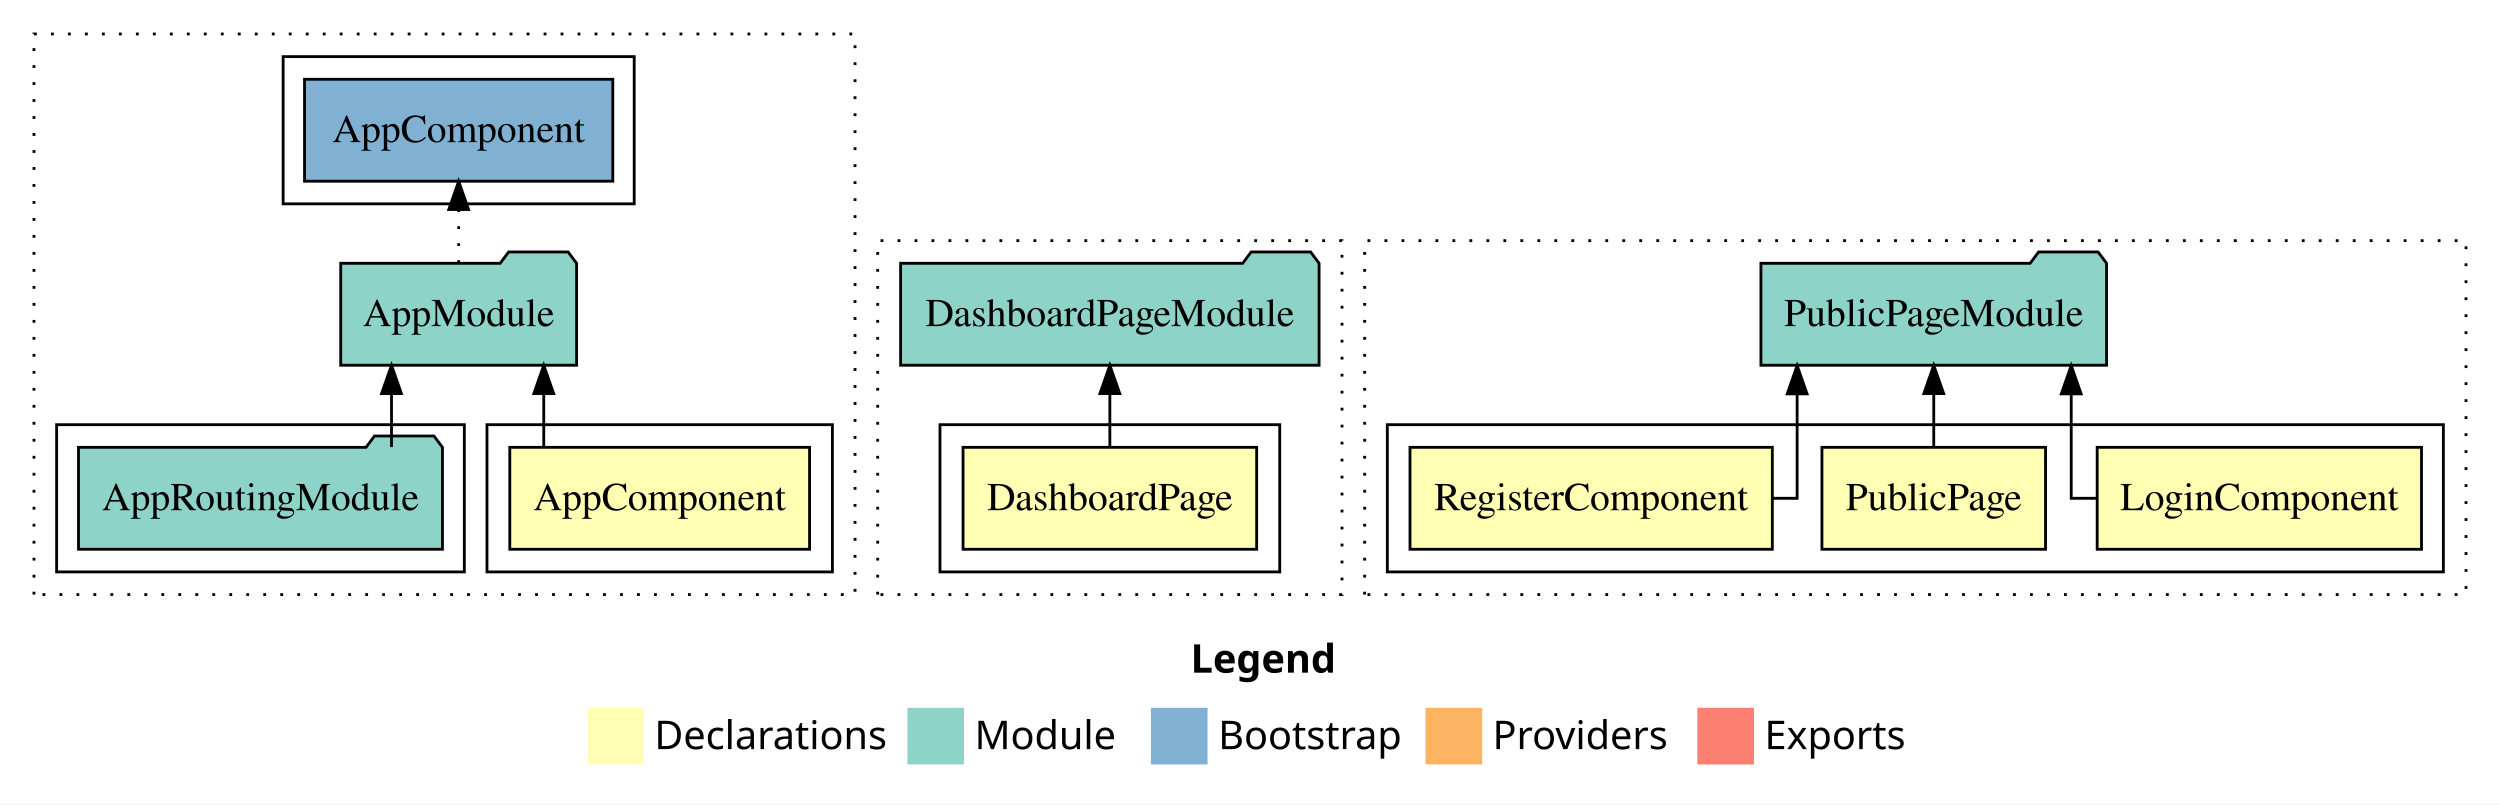
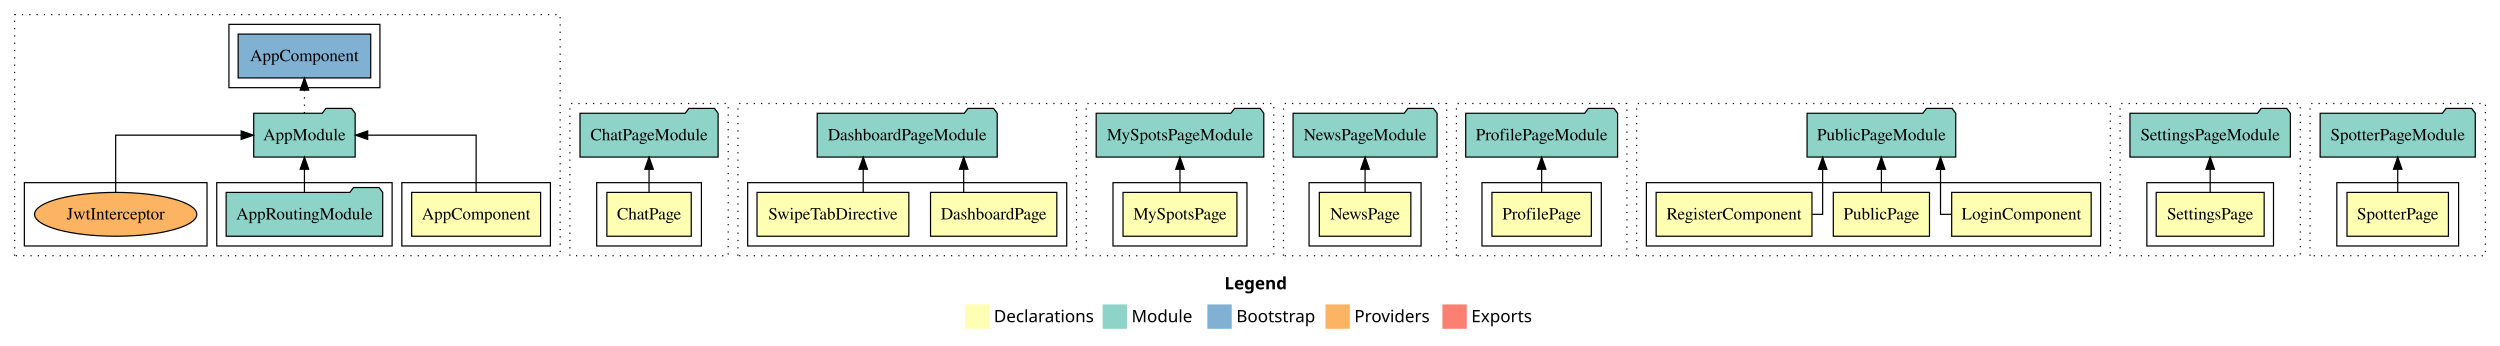
- <svg xmlns="http://www.w3.org/2000/svg" width="883pt" height="284pt" viewBox="0.00 0.00 883.00 284.00">
+ <svg xmlns="http://www.w3.org/2000/svg" width="2053pt" height="284pt" viewBox="0.00 0.00 2053.00 284.00">
  <g id="graph0" class="graph" transform="scale(1 1) rotate(0) translate(4 280)">
-     <polygon fill="#ffffff" stroke="transparent" points="-4,4 -4,-280 879,-280 879,4 -4,4" />
-     <text text-anchor="start" x="416.509" y="-42.4" font-family="sans-serif" font-weight="bold" font-size="14.00" fill="#000000">Legend</text>
-     <polygon fill="#ffffb3" stroke="transparent" points="203.5,-10 203.5,-30 223.5,-30 223.5,-10 203.5,-10" />
-     <text text-anchor="start" x="227.129" y="-15.4" font-family="sans-serif" font-size="14.00" fill="#000000">  Declarations</text>
-     <polygon fill="#8dd3c7" stroke="transparent" points="316.5,-10 316.5,-30 336.5,-30 336.5,-10 316.5,-10" />
-     <text text-anchor="start" x="340.225" y="-15.4" font-family="sans-serif" font-size="14.00" fill="#000000">  Module</text>
-     <polygon fill="#80b1d3" stroke="transparent" points="402.5,-10 402.5,-30 422.5,-30 422.5,-10 402.5,-10" />
-     <text text-anchor="start" x="426.281" y="-15.4" font-family="sans-serif" font-size="14.00" fill="#000000">  Bootstrap</text>
-     <polygon fill="#fdb462" stroke="transparent" points="499.5,-10 499.5,-30 519.5,-30 519.5,-10 499.5,-10" />
-     <text text-anchor="start" x="523.173" y="-15.4" font-family="sans-serif" font-size="14.00" fill="#000000">  Providers</text>
-     <polygon fill="#fb8072" stroke="transparent" points="595.5,-10 595.5,-30 615.5,-30 615.5,-10 595.5,-10" />
-     <text text-anchor="start" x="619.226" y="-15.4" font-family="sans-serif" font-size="14.00" fill="#000000">  Exports</text>
+     <polygon fill="#ffffff" stroke="transparent" points="-4,4 -4,-280 2049,-280 2049,4 -4,4" />
+     <text text-anchor="start" x="1001.509" y="-42.4" font-family="sans-serif" font-weight="bold" font-size="14.00" fill="#000000">Legend</text>
+     <polygon fill="#ffffb3" stroke="transparent" points="788.5,-10 788.5,-30 808.5,-30 808.5,-10 788.5,-10" />
+     <text text-anchor="start" x="812.129" y="-15.4" font-family="sans-serif" font-size="14.00" fill="#000000">  Declarations</text>
+     <polygon fill="#8dd3c7" stroke="transparent" points="901.5,-10 901.5,-30 921.5,-30 921.5,-10 901.5,-10" />
+     <text text-anchor="start" x="925.225" y="-15.4" font-family="sans-serif" font-size="14.00" fill="#000000">  Module</text>
+     <polygon fill="#80b1d3" stroke="transparent" points="987.5,-10 987.5,-30 1007.5,-30 1007.5,-10 987.5,-10" />
+     <text text-anchor="start" x="1011.281" y="-15.4" font-family="sans-serif" font-size="14.00" fill="#000000">  Bootstrap</text>
+     <polygon fill="#fdb462" stroke="transparent" points="1084.5,-10 1084.5,-30 1104.5,-30 1104.5,-10 1084.5,-10" />
+     <text text-anchor="start" x="1108.173" y="-15.4" font-family="sans-serif" font-size="14.00" fill="#000000">  Providers</text>
+     <polygon fill="#fb8072" stroke="transparent" points="1180.5,-10 1180.5,-30 1200.5,-30 1200.5,-10 1180.5,-10" />
+     <text text-anchor="start" x="1204.226" y="-15.4" font-family="sans-serif" font-size="14.00" fill="#000000">  Exports</text>
    <g id="clust1" class="cluster">
-       <polygon fill="none" stroke="#000000" stroke-dasharray="1,5" points="8,-70 8,-268 298,-268 298,-70 8,-70" />
+       <polygon fill="none" stroke="#000000" stroke-dasharray="1,5" points="8,-70 8,-268 456,-268 456,-70 8,-70" />
    </g>
    <g id="clust2" class="cluster">
-       <polygon fill="none" stroke="#000000" points="168,-78 168,-130 290,-130 290,-78 168,-78" />
+       <polygon fill="none" stroke="#000000" points="326,-78 326,-130 448,-130 448,-78 326,-78" />
    </g>
    <g id="clust4" class="cluster">
-       <polygon fill="none" stroke="#000000" points="16,-78 16,-130 160,-130 160,-78 16,-78" />
+       <polygon fill="none" stroke="#000000" points="174,-78 174,-130 318,-130 318,-78 174,-78" />
    </g>
    <g id="clust6" class="cluster">
-       <polygon fill="none" stroke="#000000" points="96,-208 96,-260 220,-260 220,-208 96,-208" />
+       <polygon fill="none" stroke="#000000" points="184,-208 184,-260 308,-260 308,-208 184,-208" />
+     </g>
+     <g id="clust7" class="cluster">
+       <polygon fill="none" stroke="#000000" points="16,-78 16,-130 166,-130 166,-78 16,-78" />
    </g>
    <g id="clust14" class="cluster">
-       <polygon fill="none" stroke="#000000" stroke-dasharray="1,5" points="306,-70 306,-195 470,-195 470,-70 306,-70" />
+       <polygon fill="none" stroke="#000000" stroke-dasharray="1,5" points="464,-70 464,-195 594,-195 594,-70 464,-70" />
    </g>
    <g id="clust15" class="cluster">
-       <polygon fill="none" stroke="#000000" points="328,-78 328,-130 448,-130 448,-78 328,-78" />
-     </g>
-     <g id="clust27" class="cluster">
-       <polygon fill="none" stroke="#000000" stroke-dasharray="1,5" points="478,-70 478,-195 867,-195 867,-70 478,-70" />
-     </g>
-     <g id="clust28" class="cluster">
-       <polygon fill="none" stroke="#000000" points="486,-78 486,-130 859,-130 859,-78 486,-78" />
+       <polygon fill="none" stroke="#000000" points="486,-78 486,-130 572,-130 572,-78 486,-78" />
+     </g>
+     <g id="clust21" class="cluster">
+       <polygon fill="none" stroke="#000000" stroke-dasharray="1,5" points="602,-70 602,-195 880,-195 880,-70 602,-70" />
+     </g>
+     <g id="clust22" class="cluster">
+       <polygon fill="none" stroke="#000000" points="610,-78 610,-130 872,-130 872,-78 610,-78" />
+     </g>
+     <g id="clust35" class="cluster">
+       <polygon fill="none" stroke="#000000" stroke-dasharray="1,5" points="888,-70 888,-195 1042,-195 1042,-70 888,-70" />
+     </g>
+     <g id="clust36" class="cluster">
+       <polygon fill="none" stroke="#000000" points="910,-78 910,-130 1020,-130 1020,-78 910,-78" />
+     </g>
+     <g id="clust42" class="cluster">
+       <polygon fill="none" stroke="#000000" stroke-dasharray="1,5" points="1050,-70 1050,-195 1184,-195 1184,-70 1050,-70" />
+     </g>
+     <g id="clust43" class="cluster">
+       <polygon fill="none" stroke="#000000" points="1071,-78 1071,-130 1163,-130 1163,-78 1071,-78" />
+     </g>
+     <g id="clust49" class="cluster">
+       <polygon fill="none" stroke="#000000" stroke-dasharray="1,5" points="1192,-70 1192,-195 1332,-195 1332,-70 1192,-70" />
+     </g>
+     <g id="clust50" class="cluster">
+       <polygon fill="none" stroke="#000000" points="1213,-78 1213,-130 1311,-130 1311,-78 1213,-78" />
+     </g>
+     <g id="clust56" class="cluster">
+       <polygon fill="none" stroke="#000000" stroke-dasharray="1,5" points="1340,-70 1340,-195 1729,-195 1729,-70 1340,-70" />
+     </g>
+     <g id="clust57" class="cluster">
+       <polygon fill="none" stroke="#000000" points="1348,-78 1348,-130 1721,-130 1721,-78 1348,-78" />
+     </g>
+     <g id="clust65" class="cluster">
+       <polygon fill="none" stroke="#000000" stroke-dasharray="1,5" points="1737,-70 1737,-195 1885,-195 1885,-70 1737,-70" />
+     </g>
+     <g id="clust66" class="cluster">
+       <polygon fill="none" stroke="#000000" points="1759,-78 1759,-130 1863,-130 1863,-78 1759,-78" />
+     </g>
+     <g id="clust72" class="cluster">
+       <polygon fill="none" stroke="#000000" stroke-dasharray="1,5" points="1893,-70 1893,-195 2037,-195 2037,-70 1893,-70" />
+     </g>
+     <g id="clust73" class="cluster">
+       <polygon fill="none" stroke="#000000" points="1915,-78 1915,-130 2015,-130 2015,-78 1915,-78" />
    </g>
    <g id="node1" class="node">
-       <polygon fill="#ffffb3" stroke="#000000" points="281.94,-122 176.06,-122 176.06,-86 281.94,-86 281.94,-122" />
-       <text text-anchor="middle" x="229" y="-99.8" font-family="Times,serif" font-size="14.00" fill="#000000">AppComponent</text>
+       <polygon fill="#ffffb3" stroke="#000000" points="439.94,-122 334.06,-122 334.06,-86 439.94,-86 439.94,-122" />
+       <text text-anchor="middle" x="387" y="-99.8" font-family="Times,serif" font-size="14.00" fill="#000000">AppComponent</text>
    </g>
    <g id="node2" class="node">
-       <polygon fill="#8dd3c7" stroke="#000000" points="199.657,-187 196.657,-191 175.657,-191 172.657,-187 116.343,-187 116.343,-151 199.657,-151 199.657,-187" />
-       <text text-anchor="middle" x="158" y="-164.8" font-family="Times,serif" font-size="14.00" fill="#000000">AppModule</text>
+       <polygon fill="#8dd3c7" stroke="#000000" points="287.657,-187 284.657,-191 263.657,-191 260.657,-187 204.343,-187 204.343,-151 287.657,-151 287.657,-187" />
+       <text text-anchor="middle" x="246" y="-164.8" font-family="Times,serif" font-size="14.00" fill="#000000">AppModule</text>
    </g>
    <g id="edge1" class="edge">
-       <path fill="none" stroke="#000000" d="M188.054,-122.106C188.054,-122.106 188.054,-140.991 188.054,-140.991" />
-       <polygon fill="#000000" stroke="#000000" points="184.554,-140.991 188.054,-150.991 191.554,-140.991 184.554,-140.991" />
+       <path fill="none" stroke="#000000" d="M387,-122.106C387,-141.339 387,-169 387,-169 387,-169 297.923,-169 297.923,-169" />
+       <polygon fill="#000000" stroke="#000000" points="297.923,-165.5 287.923,-169 297.923,-172.5 297.923,-165.5" />
    </g>
    <g id="node4" class="node">
-       <polygon fill="#80b1d3" stroke="#000000" points="212.439,-252 103.561,-252 103.561,-216 212.439,-216 212.439,-252" />
-       <text text-anchor="middle" x="158" y="-229.8" font-family="Times,serif" font-size="14.00" fill="#000000">AppComponent </text>
+       <polygon fill="#80b1d3" stroke="#000000" points="300.439,-252 191.561,-252 191.561,-216 300.439,-216 300.439,-252" />
+       <text text-anchor="middle" x="246" y="-229.8" font-family="Times,serif" font-size="14.00" fill="#000000">AppComponent </text>
    </g>
    <g id="edge3" class="edge">
-       <path fill="none" stroke="#000000" stroke-dasharray="1,5" d="M158,-187.106C158,-187.106 158,-205.991 158,-205.991" />
-       <polygon fill="#000000" stroke="#000000" points="154.5,-205.991 158,-215.991 161.5,-205.991 154.5,-205.991" />
+       <path fill="none" stroke="#000000" stroke-dasharray="1,5" d="M246,-187.106C246,-187.106 246,-205.991 246,-205.991" />
+       <polygon fill="#000000" stroke="#000000" points="242.5,-205.991 246,-215.991 249.5,-205.991 242.5,-205.991" />
    </g>
    <g id="node3" class="node">
-       <polygon fill="#8dd3c7" stroke="#000000" points="152.274,-122 149.274,-126 128.274,-126 125.274,-122 23.726,-122 23.726,-86 152.274,-86 152.274,-122" />
-       <text text-anchor="middle" x="88" y="-99.8" font-family="Times,serif" font-size="14.00" fill="#000000">AppRoutingModule</text>
+       <polygon fill="#8dd3c7" stroke="#000000" points="310.274,-122 307.274,-126 286.274,-126 283.274,-122 181.726,-122 181.726,-86 310.274,-86 310.274,-122" />
+       <text text-anchor="middle" x="246" y="-99.8" font-family="Times,serif" font-size="14.00" fill="#000000">AppRoutingModule</text>
    </g>
    <g id="edge2" class="edge">
-       <path fill="none" stroke="#000000" d="M134.28,-122.106C134.28,-122.106 134.28,-140.991 134.28,-140.991" />
-       <polygon fill="#000000" stroke="#000000" points="130.78,-140.991 134.28,-150.991 137.78,-140.991 130.78,-140.991" />
+       <path fill="none" stroke="#000000" d="M246,-122.106C246,-122.106 246,-140.991 246,-140.991" />
+       <polygon fill="#000000" stroke="#000000" points="242.5,-140.991 246,-150.991 249.5,-140.991 242.5,-140.991" />
    </g>
    <g id="node5" class="node">
-       <polygon fill="#ffffb3" stroke="#000000" points="439.853,-122 336.147,-122 336.147,-86 439.853,-86 439.853,-122" />
-       <text text-anchor="middle" x="388" y="-99.8" font-family="Times,serif" font-size="14.00" fill="#000000">DashboardPage</text>
+       <ellipse fill="#fdb462" stroke="#000000" cx="91" cy="-104" rx="66.609" ry="18" />
+       <text text-anchor="middle" x="91" y="-99.8" font-family="Times,serif" font-size="14.00" fill="#000000">JwtInterceptor</text>
+     </g>
+     <g id="edge4" class="edge">
+       <path fill="none" stroke="#000000" d="M91,-122.106C91,-141.339 91,-169 91,-169 91,-169 194.055,-169 194.055,-169" />
+       <polygon fill="#000000" stroke="#000000" points="194.055,-172.5 204.055,-169 194.055,-165.5 194.055,-172.5" />
    </g>
    <g id="node6" class="node">
-       <polygon fill="#8dd3c7" stroke="#000000" points="461.903,-187 458.903,-191 437.903,-191 434.903,-187 314.097,-187 314.097,-151 461.903,-151 461.903,-187" />
-       <text text-anchor="middle" x="388" y="-164.8" font-family="Times,serif" font-size="14.00" fill="#000000">DashboardPageModule</text>
-     </g>
-     <g id="edge4" class="edge">
-       <path fill="none" stroke="#000000" d="M388,-122.106C388,-122.106 388,-140.991 388,-140.991" />
-       <polygon fill="#000000" stroke="#000000" points="384.5,-140.991 388,-150.991 391.5,-140.991 384.5,-140.991" />
+       <polygon fill="#ffffb3" stroke="#000000" points="563.654,-122 494.346,-122 494.346,-86 563.654,-86 563.654,-122" />
+       <text text-anchor="middle" x="529" y="-99.8" font-family="Times,serif" font-size="14.00" fill="#000000">ChatPage</text>
    </g>
    <g id="node7" class="node">
-       <polygon fill="#ffffb3" stroke="#000000" points="851.276,-122 736.724,-122 736.724,-86 851.276,-86 851.276,-122" />
-       <text text-anchor="middle" x="794" y="-99.8" font-family="Times,serif" font-size="14.00" fill="#000000">LoginComponent</text>
+       <polygon fill="#8dd3c7" stroke="#000000" points="585.704,-187 582.704,-191 561.704,-191 558.704,-187 472.296,-187 472.296,-151 585.704,-151 585.704,-187" />
+       <text text-anchor="middle" x="529" y="-164.8" font-family="Times,serif" font-size="14.00" fill="#000000">ChatPageModule</text>
+     </g>
+     <g id="edge5" class="edge">
+       <path fill="none" stroke="#000000" d="M529,-122.106C529,-122.106 529,-140.991 529,-140.991" />
+       <polygon fill="#000000" stroke="#000000" points="525.5,-140.991 529,-150.991 532.5,-140.991 525.5,-140.991" />
+     </g>
+     <g id="node8" class="node">
+       <polygon fill="#ffffb3" stroke="#000000" points="863.853,-122 760.147,-122 760.147,-86 863.853,-86 863.853,-122" />
+       <text text-anchor="middle" x="812" y="-99.8" font-family="Times,serif" font-size="14.00" fill="#000000">DashboardPage</text>
    </g>
    <g id="node10" class="node">
-       <polygon fill="#8dd3c7" stroke="#000000" points="740.041,-187 737.041,-191 716.041,-191 713.041,-187 617.959,-187 617.959,-151 740.041,-151 740.041,-187" />
-       <text text-anchor="middle" x="679" y="-164.8" font-family="Times,serif" font-size="14.00" fill="#000000">PublicPageModule</text>
-     </g>
-     <g id="edge5" class="edge">
-       <path fill="none" stroke="#000000" d="M736.515,-104C731.083,-104 727.554,-104 727.554,-104 727.554,-104 727.554,-140.894 727.554,-140.894" />
-       <polygon fill="#000000" stroke="#000000" points="724.054,-140.894 727.554,-150.894 731.054,-140.894 724.054,-140.894" />
-     </g>
-     <g id="node8" class="node">
-       <polygon fill="#ffffb3" stroke="#000000" points="718.49,-122 639.51,-122 639.51,-86 718.49,-86 718.49,-122" />
-       <text text-anchor="middle" x="679" y="-99.8" font-family="Times,serif" font-size="14.00" fill="#000000">PublicPage</text>
+       <polygon fill="#8dd3c7" stroke="#000000" points="814.903,-187 811.903,-191 790.903,-191 787.903,-187 667.097,-187 667.097,-151 814.903,-151 814.903,-187" />
+       <text text-anchor="middle" x="741" y="-164.8" font-family="Times,serif" font-size="14.00" fill="#000000">DashboardPageModule</text>
    </g>
    <g id="edge6" class="edge">
-       <path fill="none" stroke="#000000" d="M679,-122.106C679,-122.106 679,-140.991 679,-140.991" />
-       <polygon fill="#000000" stroke="#000000" points="675.5,-140.991 679,-150.991 682.5,-140.991 675.5,-140.991" />
+       <path fill="none" stroke="#000000" d="M787.387,-122.106C787.387,-122.106 787.387,-140.991 787.387,-140.991" />
+       <polygon fill="#000000" stroke="#000000" points="783.888,-140.991 787.387,-150.991 790.888,-140.991 783.888,-140.991" />
    </g>
    <g id="node9" class="node">
-       <polygon fill="#ffffb3" stroke="#000000" points="621.985,-122 494.015,-122 494.015,-86 621.985,-86 621.985,-122" />
-       <text text-anchor="middle" x="558" y="-99.8" font-family="Times,serif" font-size="14.00" fill="#000000">RegisterComponent</text>
+       <polygon fill="#ffffb3" stroke="#000000" points="742.345,-122 617.655,-122 617.655,-86 742.345,-86 742.345,-122" />
+       <text text-anchor="middle" x="680" y="-99.8" font-family="Times,serif" font-size="14.00" fill="#000000">SwipeTabDirective</text>
    </g>
    <g id="edge7" class="edge">
-       <path fill="none" stroke="#000000" d="M622.118,-104C627.391,-104 630.749,-104 630.749,-104 630.749,-104 630.749,-140.894 630.749,-140.894" />
-       <polygon fill="#000000" stroke="#000000" points="627.249,-140.894 630.749,-150.894 634.249,-140.894 627.249,-140.894" />
+       <path fill="none" stroke="#000000" d="M704.861,-122.106C704.861,-122.106 704.861,-140.991 704.861,-140.991" />
+       <polygon fill="#000000" stroke="#000000" points="701.361,-140.991 704.861,-150.991 708.361,-140.991 701.361,-140.991" />
+     </g>
+     <g id="node11" class="node">
+       <polygon fill="#ffffb3" stroke="#000000" points="1011.774,-122 918.226,-122 918.226,-86 1011.774,-86 1011.774,-122" />
+       <text text-anchor="middle" x="965" y="-99.8" font-family="Times,serif" font-size="14.00" fill="#000000">MySpotsPage</text>
+     </g>
+     <g id="node12" class="node">
+       <polygon fill="#8dd3c7" stroke="#000000" points="1033.824,-187 1030.824,-191 1009.824,-191 1006.824,-187 896.176,-187 896.176,-151 1033.824,-151 1033.824,-187" />
+       <text text-anchor="middle" x="965" y="-164.8" font-family="Times,serif" font-size="14.00" fill="#000000">MySpotsPageModule</text>
+     </g>
+     <g id="edge8" class="edge">
+       <path fill="none" stroke="#000000" d="M965,-122.106C965,-122.106 965,-140.991 965,-140.991" />
+       <polygon fill="#000000" stroke="#000000" points="961.5,-140.991 965,-150.991 968.5,-140.991 961.5,-140.991" />
+     </g>
+     <g id="node13" class="node">
+       <polygon fill="#ffffb3" stroke="#000000" points="1154.584,-122 1079.416,-122 1079.416,-86 1154.584,-86 1154.584,-122" />
+       <text text-anchor="middle" x="1117" y="-99.8" font-family="Times,serif" font-size="14.00" fill="#000000">NewsPage</text>
+     </g>
+     <g id="node14" class="node">
+       <polygon fill="#8dd3c7" stroke="#000000" points="1176.135,-187 1173.135,-191 1152.135,-191 1149.135,-187 1057.865,-187 1057.865,-151 1176.135,-151 1176.135,-187" />
+       <text text-anchor="middle" x="1117" y="-164.8" font-family="Times,serif" font-size="14.00" fill="#000000">NewsPageModule</text>
+     </g>
+     <g id="edge9" class="edge">
+       <path fill="none" stroke="#000000" d="M1117,-122.106C1117,-122.106 1117,-140.991 1117,-140.991" />
+       <polygon fill="#000000" stroke="#000000" points="1113.5,-140.991 1117,-150.991 1120.5,-140.991 1113.5,-140.991" />
+     </g>
+     <g id="node15" class="node">
+       <polygon fill="#ffffb3" stroke="#000000" points="1302.812,-122 1221.188,-122 1221.188,-86 1302.812,-86 1302.812,-122" />
+       <text text-anchor="middle" x="1262" y="-99.8" font-family="Times,serif" font-size="14.00" fill="#000000">ProfilePage</text>
+     </g>
+     <g id="node16" class="node">
+       <polygon fill="#8dd3c7" stroke="#000000" points="1324.361,-187 1321.361,-191 1300.361,-191 1297.361,-187 1199.639,-187 1199.639,-151 1324.361,-151 1324.361,-187" />
+       <text text-anchor="middle" x="1262" y="-164.8" font-family="Times,serif" font-size="14.00" fill="#000000">ProfilePageModule</text>
+     </g>
+     <g id="edge10" class="edge">
+       <path fill="none" stroke="#000000" d="M1262,-122.106C1262,-122.106 1262,-140.991 1262,-140.991" />
+       <polygon fill="#000000" stroke="#000000" points="1258.5,-140.991 1262,-150.991 1265.5,-140.991 1258.5,-140.991" />
+     </g>
+     <g id="node17" class="node">
+       <polygon fill="#ffffb3" stroke="#000000" points="1713.276,-122 1598.724,-122 1598.724,-86 1713.276,-86 1713.276,-122" />
+       <text text-anchor="middle" x="1656" y="-99.8" font-family="Times,serif" font-size="14.00" fill="#000000">LoginComponent</text>
+     </g>
+     <g id="node20" class="node">
+       <polygon fill="#8dd3c7" stroke="#000000" points="1602.041,-187 1599.041,-191 1578.041,-191 1575.041,-187 1479.959,-187 1479.959,-151 1602.041,-151 1602.041,-187" />
+       <text text-anchor="middle" x="1541" y="-164.8" font-family="Times,serif" font-size="14.00" fill="#000000">PublicPageModule</text>
+     </g>
+     <g id="edge11" class="edge">
+       <path fill="none" stroke="#000000" d="M1598.515,-104C1593.083,-104 1589.554,-104 1589.554,-104 1589.554,-104 1589.554,-140.894 1589.554,-140.894" />
+       <polygon fill="#000000" stroke="#000000" points="1586.054,-140.894 1589.554,-150.894 1593.054,-140.894 1586.054,-140.894" />
+     </g>
+     <g id="node18" class="node">
+       <polygon fill="#ffffb3" stroke="#000000" points="1580.49,-122 1501.51,-122 1501.51,-86 1580.49,-86 1580.49,-122" />
+       <text text-anchor="middle" x="1541" y="-99.8" font-family="Times,serif" font-size="14.00" fill="#000000">PublicPage</text>
+     </g>
+     <g id="edge12" class="edge">
+       <path fill="none" stroke="#000000" d="M1541,-122.106C1541,-122.106 1541,-140.991 1541,-140.991" />
+       <polygon fill="#000000" stroke="#000000" points="1537.5,-140.991 1541,-150.991 1544.5,-140.991 1537.5,-140.991" />
+     </g>
+     <g id="node19" class="node">
+       <polygon fill="#ffffb3" stroke="#000000" points="1483.985,-122 1356.015,-122 1356.015,-86 1483.985,-86 1483.985,-122" />
+       <text text-anchor="middle" x="1420" y="-99.8" font-family="Times,serif" font-size="14.00" fill="#000000">RegisterComponent</text>
+     </g>
+     <g id="edge13" class="edge">
+       <path fill="none" stroke="#000000" d="M1484.118,-104C1489.391,-104 1492.749,-104 1492.749,-104 1492.749,-104 1492.749,-140.894 1492.749,-140.894" />
+       <polygon fill="#000000" stroke="#000000" points="1489.249,-140.894 1492.749,-150.894 1496.249,-140.894 1489.249,-140.894" />
+     </g>
+     <g id="node21" class="node">
+       <polygon fill="#ffffb3" stroke="#000000" points="1855.326,-122 1766.674,-122 1766.674,-86 1855.326,-86 1855.326,-122" />
+       <text text-anchor="middle" x="1811" y="-99.8" font-family="Times,serif" font-size="14.00" fill="#000000">SettingsPage</text>
+     </g>
+     <g id="node22" class="node">
+       <polygon fill="#8dd3c7" stroke="#000000" points="1876.875,-187 1873.875,-191 1852.875,-191 1849.875,-187 1745.125,-187 1745.125,-151 1876.875,-151 1876.875,-187" />
+       <text text-anchor="middle" x="1811" y="-164.8" font-family="Times,serif" font-size="14.00" fill="#000000">SettingsPageModule</text>
+     </g>
+     <g id="edge14" class="edge">
+       <path fill="none" stroke="#000000" d="M1811,-122.106C1811,-122.106 1811,-140.991 1811,-140.991" />
+       <polygon fill="#000000" stroke="#000000" points="1807.5,-140.991 1811,-150.991 1814.5,-140.991 1807.5,-140.991" />
+     </g>
+     <g id="node23" class="node">
+       <polygon fill="#ffffb3" stroke="#000000" points="2006.651,-122 1923.349,-122 1923.349,-86 2006.651,-86 2006.651,-122" />
+       <text text-anchor="middle" x="1965" y="-99.8" font-family="Times,serif" font-size="14.00" fill="#000000">SpotterPage</text>
+     </g>
+     <g id="node24" class="node">
+       <polygon fill="#8dd3c7" stroke="#000000" points="2028.701,-187 2025.701,-191 2004.701,-191 2001.701,-187 1901.299,-187 1901.299,-151 2028.701,-151 2028.701,-187" />
+       <text text-anchor="middle" x="1965" y="-164.8" font-family="Times,serif" font-size="14.00" fill="#000000">SpotterPageModule</text>
+     </g>
+     <g id="edge15" class="edge">
+       <path fill="none" stroke="#000000" d="M1965,-122.106C1965,-122.106 1965,-140.991 1965,-140.991" />
+       <polygon fill="#000000" stroke="#000000" points="1961.5,-140.991 1965,-150.991 1968.5,-140.991 1961.5,-140.991" />
    </g>
  </g>
</svg>
